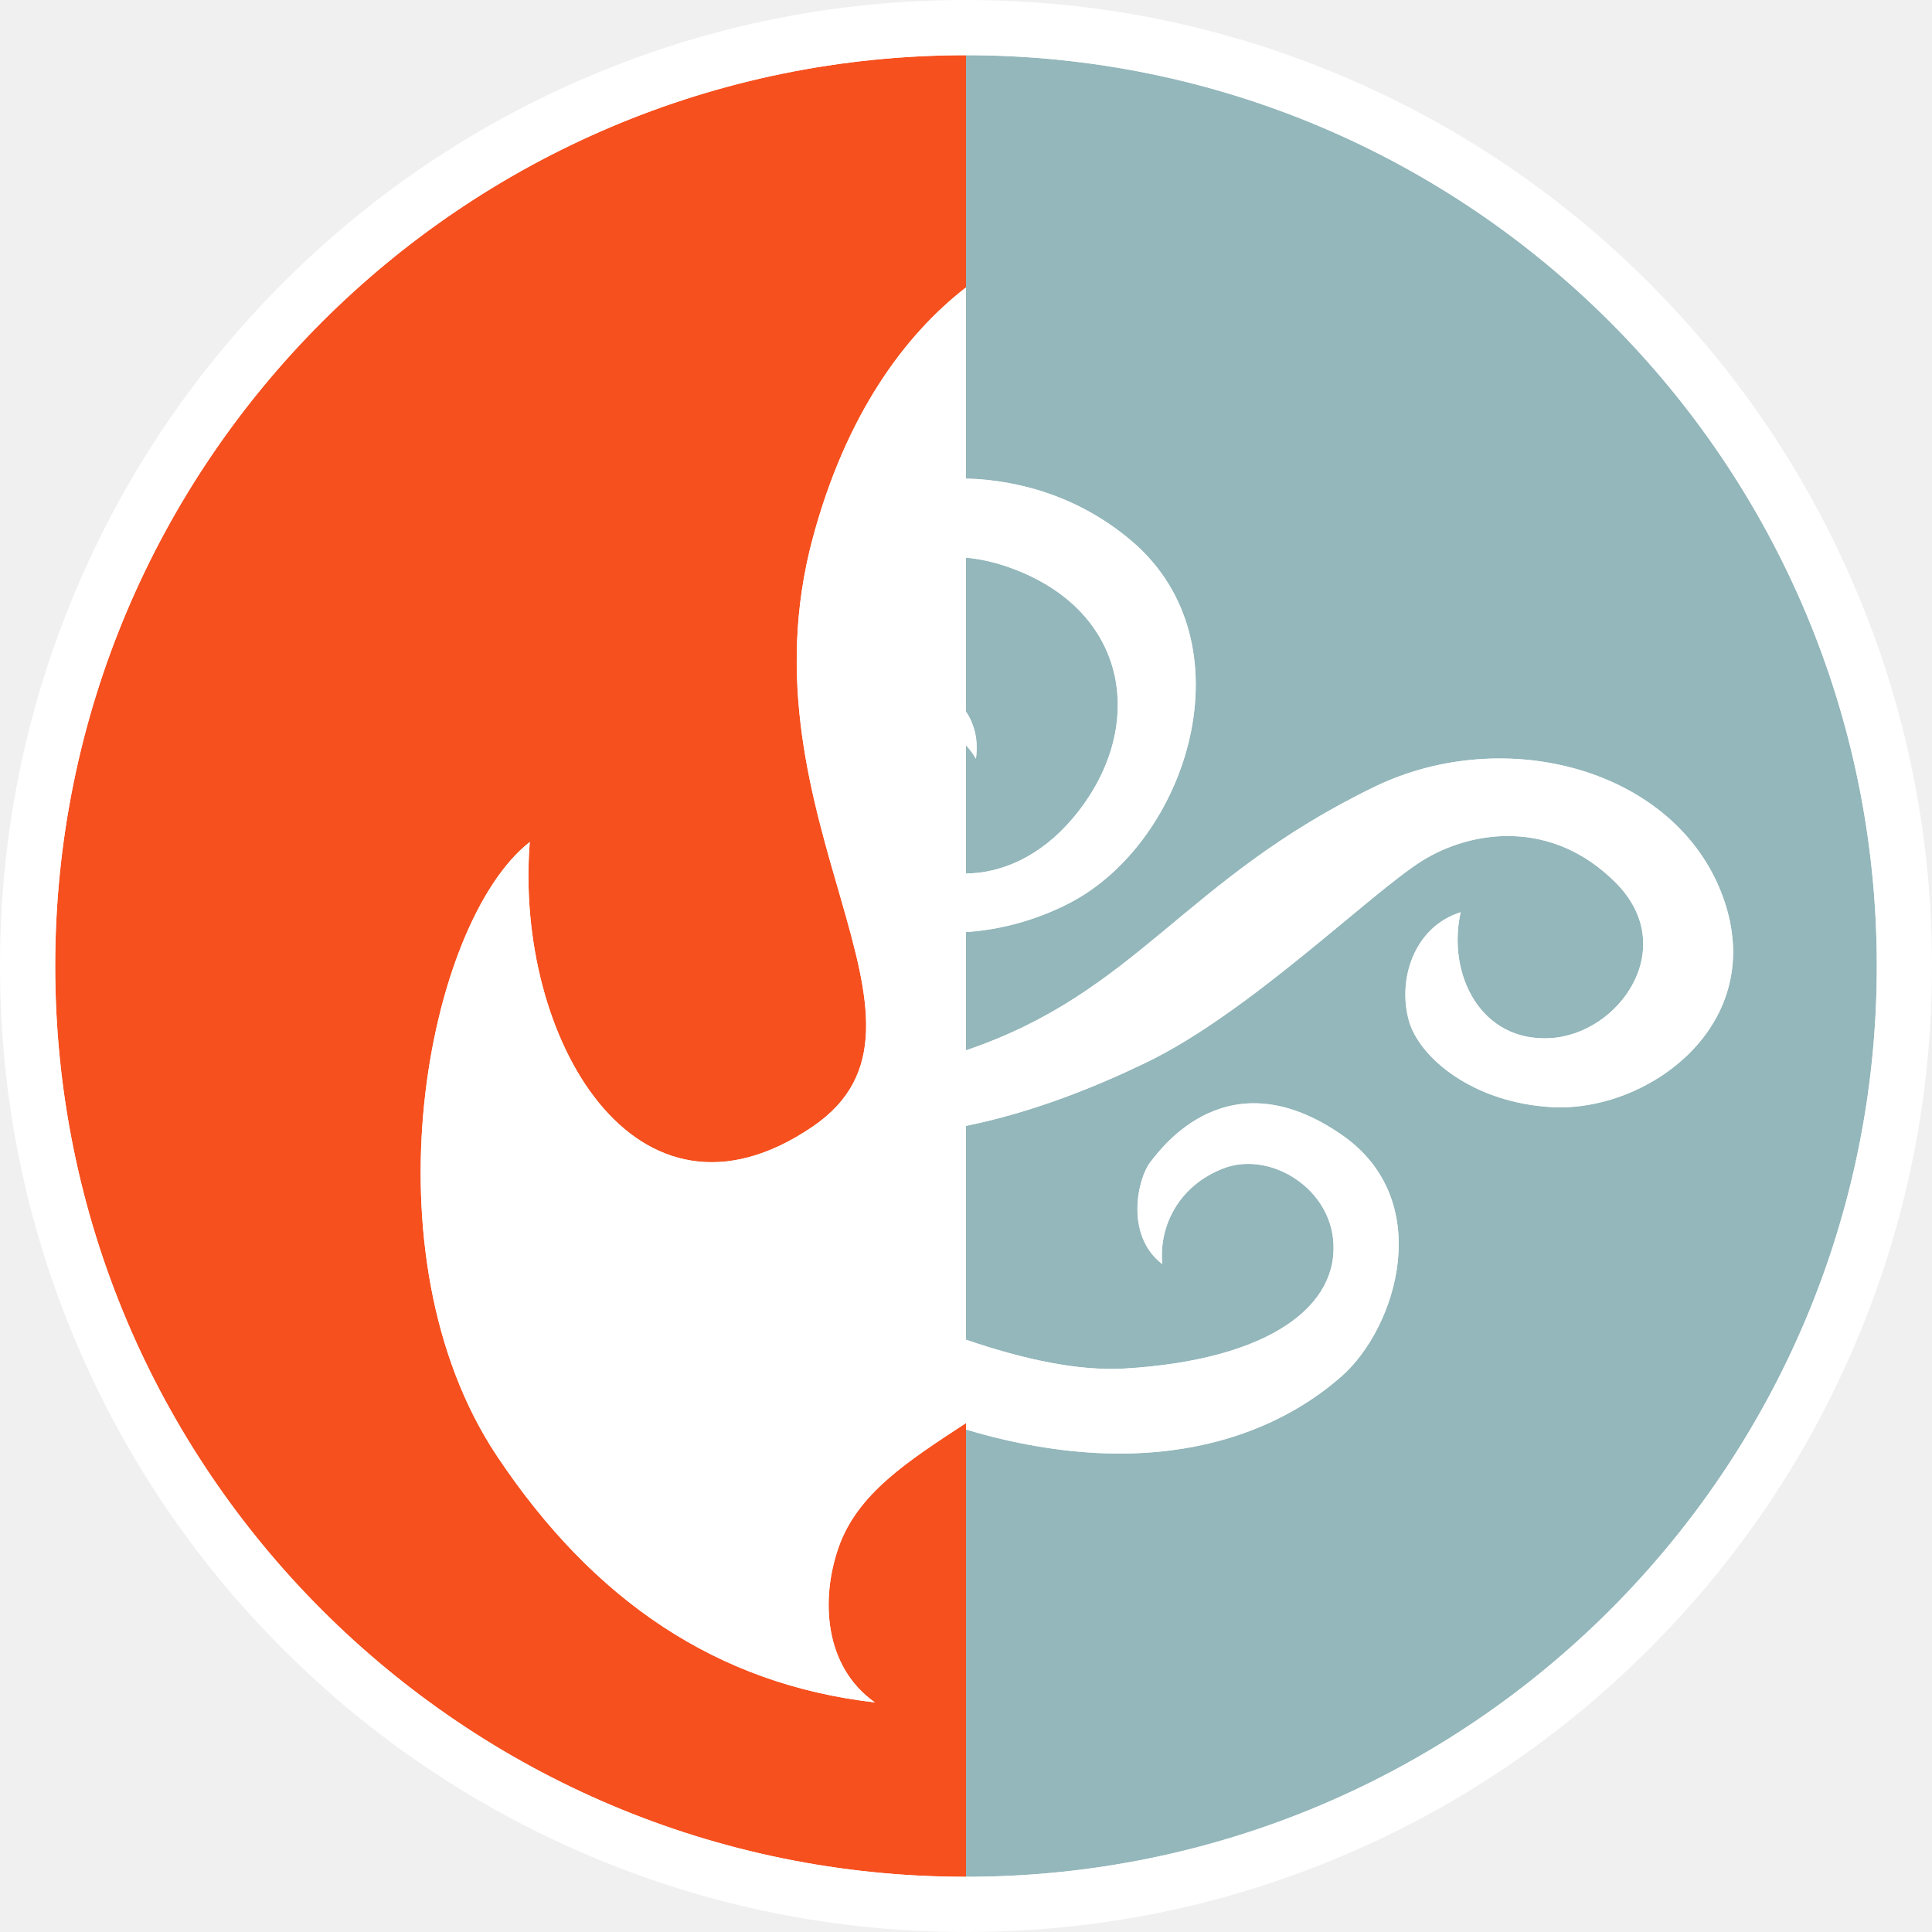
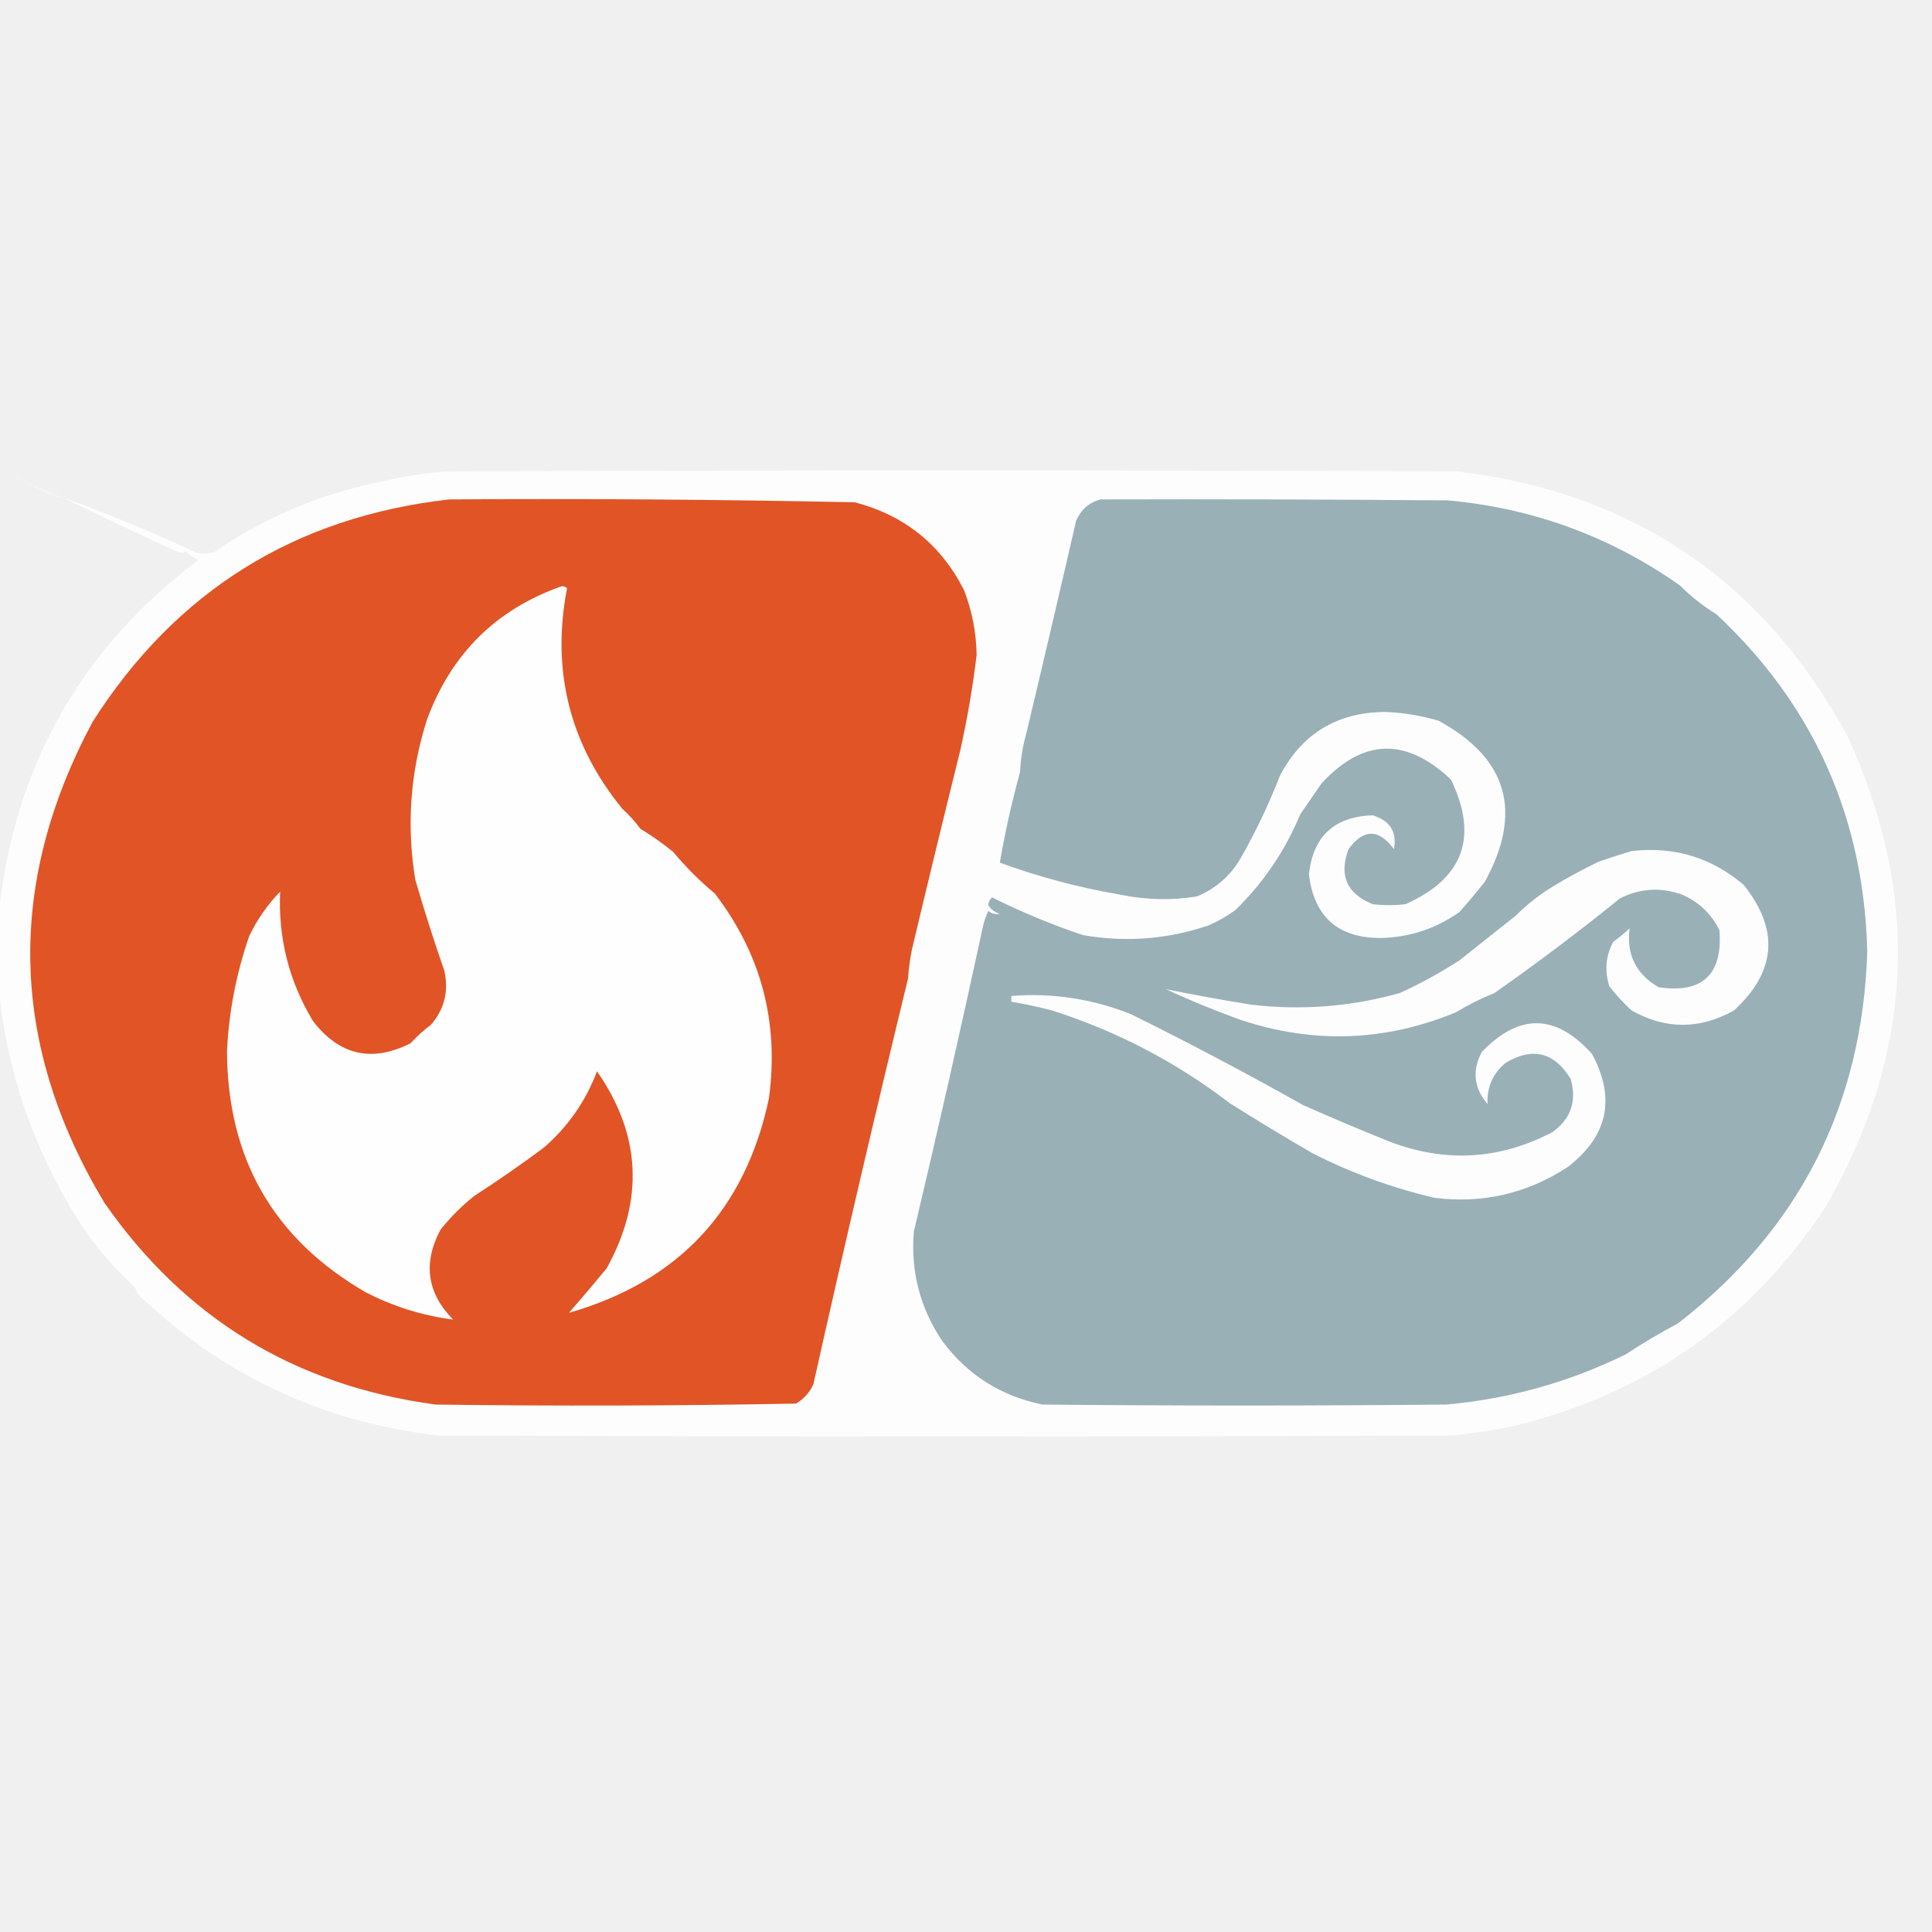
- <svg xmlns="http://www.w3.org/2000/svg" version="1.2" baseProfile="tiny-ps" viewBox="0 0 560 560" width="560" height="560">
-   <style>
- 		tspan { white-space:pre }
- 		.shp0 { fill: #f6501e } 
- 		.shp1 { fill: #93b7bb } 
- 		.shp2 { fill: #ffffff } 
- 	</style>
-   <g id="Layer 1">
-     <g id="&lt;Group&gt;">
-       <path id="&lt;Path&gt;" class="shp0" d="M280 418.41L280 412.48C263.34 423.41 248.56 432.79 243.06 448.55C237.84 463.53 238.83 483 253.58 493.45C207.87 488.19 172.06 464.05 144.06 422.05C105.11 363.63 123.56 267.55 153.56 244.05C149.06 300.55 184.12 361.63 235.56 326.55C279.56 296.55 213.56 238.05 235.56 156.05C245.24 119.98 262.34 96.99 280 83.31L280 16C280 16 280 16 280 16C134.2 16 16 134.2 16 280C16 425.8 134.2 544 280 544C280 544 280 544 280 544L280 431L280 418.41Z" />
-       <g id="&lt;Group&gt;">
-         <g id="&lt;Group&gt;">
-           <path id="&lt;Path&gt;" class="shp1" d="M544 280C544 134.2 425.8 16 280 16L280 129.01L280 138.71C296.32 139.15 313.65 144.52 328.13 156.91C362.63 186.41 344.3 243.99 310.05 261.74C300.41 266.73 289.97 269.52 280 270.17L280 304.44C329.76 287.56 342.97 254.93 398.38 228.07C436.33 209.68 485.88 222.91 499.38 259.91C512.88 296.91 477.71 322.41 449.88 320.91C426.91 319.67 411.39 306.55 408.38 295.89C405.05 284.07 409.71 268.74 423.38 264.41C419.38 282.41 429.17 302.09 449.38 300.91C469.38 299.74 487.05 274.68 468.38 255.91C449.69 237.1 426.38 240.74 412.38 249.41C397.45 258.65 362.38 293.41 332.38 307.91C317.83 314.94 299.85 322.29 280 326.35L280 388.32C296.97 394.12 312.76 397.47 326.08 396.67C368.13 394.16 388.61 378.35 386.38 358.91C384.63 343.66 367.63 333.66 354.63 338.66C341.63 343.66 335.88 355.41 336.88 366.41C325.88 357.91 329.88 341.41 333.38 336.91C336.88 332.41 356.07 306.24 388.88 328.91C416.38 347.91 404.76 384.92 388.88 398.91C378.38 408.16 346.88 431.41 287.38 416.41C284.93 415.79 282.47 415.1 280 414.35L280 418.41L280 431L280 544C425.8 544 544 425.8 544 280Z" />
-           <path id="&lt;Path&gt;" class="shp1" d="M282.88 219.91C282.18 218.68 281.22 217.39 280 216.02L280 253.19C290.1 253.1 301.43 248.48 311.05 237.07C332.55 211.57 327.88 176.91 292.38 164.41C288.02 162.87 283.91 161.99 280 161.65L280 206.26C282.63 210.23 283.59 214.78 282.88 219.91Z" />
-           <path id="&lt;Compound Path&gt;" fill-rule="evenodd" class="shp2" d="M560 280C560 317.79 552.6 354.46 537.99 388.99C523.89 422.34 503.7 452.28 477.99 477.99C452.28 503.7 422.34 523.89 388.99 537.99C354.46 552.59 317.79 560 280 560C280 560 280 560 280 560C242.21 560 205.54 552.59 171.01 537.99C137.66 523.89 107.72 503.7 82.01 477.99C56.3 452.28 36.11 422.34 22.01 388.99C7.4 354.46 0 317.79 0 280C0 242.21 7.4 205.54 22.01 171.01C36.11 137.66 56.3 107.72 82.01 82.01C107.72 56.3 137.66 36.11 171.01 22.01C205.54 7.4 242.21 0 280 0C280 0 280 0 280 0C317.79 0 354.46 7.4 388.99 22.01C422.34 36.11 452.28 56.3 477.99 82.01C503.7 107.72 523.89 137.66 537.99 171.01C552.6 205.54 560 242.21 560 280ZM544 280C544 134.2 425.8 16 280 16C280 16 280 16 280 16C134.2 16 16 134.2 16 280C16 425.8 134.2 544 280 544C280 544 280 544 280 544C425.8 544 544 425.8 544 280Z" />
-           <path id="&lt;Compound Path&gt;" fill-rule="evenodd" class="shp2" d="M449.88 320.91C426.91 319.67 411.39 306.55 408.38 295.89C405.05 284.07 409.71 268.74 423.38 264.41C419.38 282.41 429.17 302.09 449.38 300.91C469.38 299.74 487.05 274.68 468.38 255.91C449.69 237.1 426.38 240.74 412.38 249.41C397.45 258.65 362.38 293.41 332.38 307.91C317.83 314.94 299.85 322.29 280 326.35L280 388.32C296.97 394.12 312.76 397.47 326.08 396.67C368.13 394.16 388.61 378.35 386.38 358.91C384.63 343.66 367.63 333.66 354.63 338.66C341.63 343.66 335.88 355.41 336.88 366.41C325.88 357.91 329.88 341.41 333.38 336.91C336.88 332.41 356.07 306.24 388.88 328.91C416.38 347.91 404.76 384.92 388.88 398.91C378.38 408.16 346.88 431.41 287.38 416.41C284.93 415.79 282.47 415.1 280 414.35L280 412.48C263.34 423.41 248.56 432.79 243.06 448.55C237.84 463.53 238.83 483 253.58 493.45C207.87 488.19 172.06 464.05 144.06 422.05C105.11 363.63 123.56 267.55 153.56 244.05C149.06 300.55 184.12 361.63 235.56 326.55C279.56 296.55 213.56 238.05 235.56 156.05C245.24 119.98 262.34 96.99 280 83.31L280 138.71C296.32 139.15 313.65 144.52 328.13 156.91C362.63 186.41 344.3 243.99 310.05 261.74C300.41 266.73 289.97 269.52 280 270.17L280 304.44C329.76 287.56 342.97 254.93 398.38 228.07C436.33 209.68 485.88 222.91 499.38 259.91C512.88 296.91 477.71 322.41 449.88 320.91ZM280 253.19C290.1 253.1 301.43 248.48 311.05 237.07C332.55 211.57 327.88 176.91 292.38 164.41C288.02 162.87 283.91 161.99 280 161.65L280 206.26C282.63 210.23 283.59 214.78 282.88 219.91C282.18 218.68 281.22 217.39 280 216.02L280 253.19Z" />
-         </g>
-       </g>
-     </g>
+ <svg xmlns="http://www.w3.org/2000/svg" clip-rule="evenodd" fill-rule="evenodd" height="1000" image-rendering="optimizeQuality" shape-rendering="geometricPrecision" text-rendering="geometricPrecision" width="1000">
+   <path d="m-.5 243.5c1.333.667 1.333.667 0 0z" fill="#fefffe" opacity=".063" />
+   <path d="m-.5 513.5c0-14 0-28 0-42 8.299-75.448 42.633-135.948 103-181.5-2.254-1.377-4.42-2.877-6.5-4.5-1.77.776-3.603.61-5.5-.5-19.545-8.942-38.879-18.108-58-27.5 23.371 8.407 46.371 17.907 69 28.5 3 .667 6 .667 9 0 26.765-18.368 56.098-30.702 88-37 11.188-2.649 22.522-4.315 34-5 174-.667 348-.667 522 0 90.819 11.09 157.986 56.59 201.5 136.5 38.495 83.329 34.829 164.662-11 244-39.528 60.226-94.694 98.393-165.5 114.5-8.959 1.613-17.959 2.946-27 4-175.333.667-350.667.667-526 0-60.365-7.089-112.198-31.589-155.5-73.5-.333-1-.667-2-1-3-14.072-12.841-25.738-27.508-35-44-19.558-33.841-31.391-70.174-35.5-109z" fill="#fefdfd" opacity=".986" />
+   <g fill="#fefffe">
+     <path d="m4.5 245.5c-1.052.149-2.052-.017-3-.5 1.249-.74 2.249-.573 3 .5z" opacity=".063" />
+     <path d="m4.5 245.5c.992-.172 1.658.162 2 1-.992.172-1.658-.162-2-1z" opacity=".094" />
+     <path d="m6.5 246.5c2.053-.098 3.72.569 5 2-2.053.098-3.72-.569-5-2z" opacity=".105" />
+     <path d="m11.5 248.5c.992-.172 1.658.162 2 1-.992.172-1.658-.162-2-1z" opacity=".214" />
+     <path d="m13.5 249.5c6.573 2.296 12.906 4.962 19 8-2.427-.023-4.76-.523-7-1.5-4.278-1.904-8.278-4.071-12-6.5z" opacity=".236" />
  </g>
+   <path d="m232.5 258.5c70.028-.477 140.028.023 210 1.5 25.746 6.762 44.58 21.929 56.5 45.5 4.155 10.761 6.322 21.927 6.5 33.5-1.993 16.645-4.826 33.145-8.5 49.5-8.49 34.292-16.823 68.625-25 103-.995 4.953-1.662 9.953-2 15-16.973 69.834-33.307 139.834-49 210-1.941 4.275-4.941 7.608-9 10-62.138 1.161-124.305 1.328-186.5.5-72.696-9.761-129.863-44.595-171.5-104.5-49.044-81.849-51.044-164.849-6-249 43.144-67.619 104.644-105.952 184.5-115z" fill="#e15426" />
+   <path d="m569.5 258.5c60.001-.167 120.001 0 180 .5 44.01 4.017 84.01 18.683 120 44 5.734 5.731 12.067 10.731 19 15 50.27 47.061 76.27 105.228 78 174.5-2.529 79.647-35.196 143.814-98 192.5-9.241 4.903-18.241 10.236-27 16-29.368 14.426-60.368 23.092-93 26-69.667.667-139.333.667-209 0-21.376-4.424-38.543-15.257-51.5-32.5-11.709-17.166-16.709-36.166-15-57 12.538-52.906 24.538-105.906 36-159 .681-2.395 1.515-4.728 2.5-7 1.831 1.429 3.831 1.929 6 1.5-2.615-.795-4.615-2.295-6-4.5.137-1.607.804-2.941 2-4 15.199 7.568 30.865 14.068 47 19.5 22.111 3.868 43.777 2.202 65-5 4.992-2.161 9.659-4.828 14-8 14.522-14.205 25.689-30.705 33.5-49.5 3.667-5.333 7.333-10.667 11-16 21.487-23.306 43.82-23.972 67-2 14.345 29.635 6.512 51.135-23.5 64.5-5.667.667-11.333.667-17 0-13.431-5.433-17.598-14.933-12.5-28.5 7.779-10.607 15.612-10.607 23.5 0 1.649-8.904-2.018-14.737-11-17.5-19.821.656-30.821 10.822-33 30.5 2.635 22.131 15.135 33.131 37.5 33 14.902-.431 28.402-4.931 40.5-13.5 4.452-5.074 8.786-10.241 13-15.5 19.879-36.202 11.879-64.036-24-83.5-8.978-2.616-18.144-4.116-27.5-4.5-24.897.186-43.063 11.186-54.5 33-5.787 14.875-12.62 29.209-20.5 43-5.331 8.998-12.831 15.498-22.5 19.5-13.39 2.149-26.723 1.816-40-1-21.168-3.625-41.834-9.125-62-16.5 2.687-15.629 6.187-31.296 10.5-47 .278-6.457 1.278-12.79 3-19 8.827-36.973 17.493-73.973 26-111 2.537-5.715 6.704-9.382 12.5-11z" fill="#9ab0b7" />
+   <path d="m290.5 303.5c1.175-.219 2.175.114 3 1-8.2 42.542 1.3 80.542 28.5 114 3.536 3.201 6.703 6.701 9.5 10.5 5.944 3.611 11.611 7.611 17 12 6.5 7.833 13.667 15 21.5 21.5 24 31.327 33.333 66.66 28 106-12.21 57.712-46.71 94.712-103.5 111 6.295-7.186 12.795-14.853 19.5-23 19.506-35.203 17.84-69.203-5-102-5.817 15.455-14.983 28.622-27.5 39.5-11.718 8.715-23.718 17.048-36 25-6.5 5.167-12.333 11-17.5 17.5-9.17 17.22-7.003 32.72 6.5 46.5-15.737-2.02-30.737-6.687-45-14-47.824-27.588-71.824-69.254-72-125 .975-20.344 4.808-40.177 11.5-59.5 4.101-8.539 9.434-16.206 16-23-1.051 24.131 4.616 46.465 17 67 13.668 17.751 30.501 21.585 50.5 11.5 3.175-3.508 6.675-6.675 10.5-9.5 7.015-8.11 9.349-17.443 7-28-5.4-15.533-10.4-31.199-15-47-4.675-28.169-2.675-55.836 6-83 12.502-34.003 35.669-57.003 69.5-69z" fill="#fefefe" />
+   <path d="m844.5 440.5c22.014-2.491 41.348 3.342 58 17.5 18.583 23.178 16.916 44.844-5 65-17.74 9.93-35.407 9.93-53 0-4.23-3.893-8.063-8.059-11.5-12.5-2.554-8.051-1.888-15.717 2-23 2.979-2.144 5.812-4.478 8.5-7-1.783 13.475 3.217 23.642 15 30.5 22.676 3.327 33.176-6.507 31.5-29.5-4.249-8.584-10.749-14.75-19.5-18.5-11.004-3.88-21.671-3.214-32 2-21.07 17.063-42.737 33.396-65 49-6.904 2.785-13.571 6.119-20 10-36.459 15.052-73.459 16.385-111 4-13.276-4.756-26.276-10.089-39-16 14.513 2.955 29.18 5.622 44 8 26.112 3.088 51.779 1.088 77-6 10.751-4.876 21.084-10.543 31-17 9.62-7.608 19.287-15.275 29-23 5.71-5.701 12.043-10.701 19-15 7.728-4.702 15.728-9.035 24-13 5.732-2.008 11.398-3.842 17-5.5z" fill="#fdfdfe" />
+   <path d="m523.5 515.5c21.394-1.652 42.061 1.514 62 9.5 30.005 14.838 59.671 30.505 89 47 14.875 6.603 29.875 12.937 45 19 28.792 10.919 56.792 9.253 84-5 9.568-6.82 12.735-15.987 9.5-27.5-8.431-13.847-19.598-16.68-33.5-8.5-6.83 5.512-9.997 12.678-9.5 21.5-7.169-8.346-8.169-17.346-3-27 19.305-20.158 38.305-19.825 57 1 12.415 22.999 8.249 42.499-12.5 58.5-20.988 13.769-43.988 19.102-69 16-21.962-5.153-42.962-12.819-63-23-14.532-8.429-28.865-17.095-43-26-27.743-21.273-58.41-37.273-92-48-6.951-1.819-13.951-3.319-21-4.5 0-1 0-2 0-3z" fill="#fdfdfd" />
</svg>
